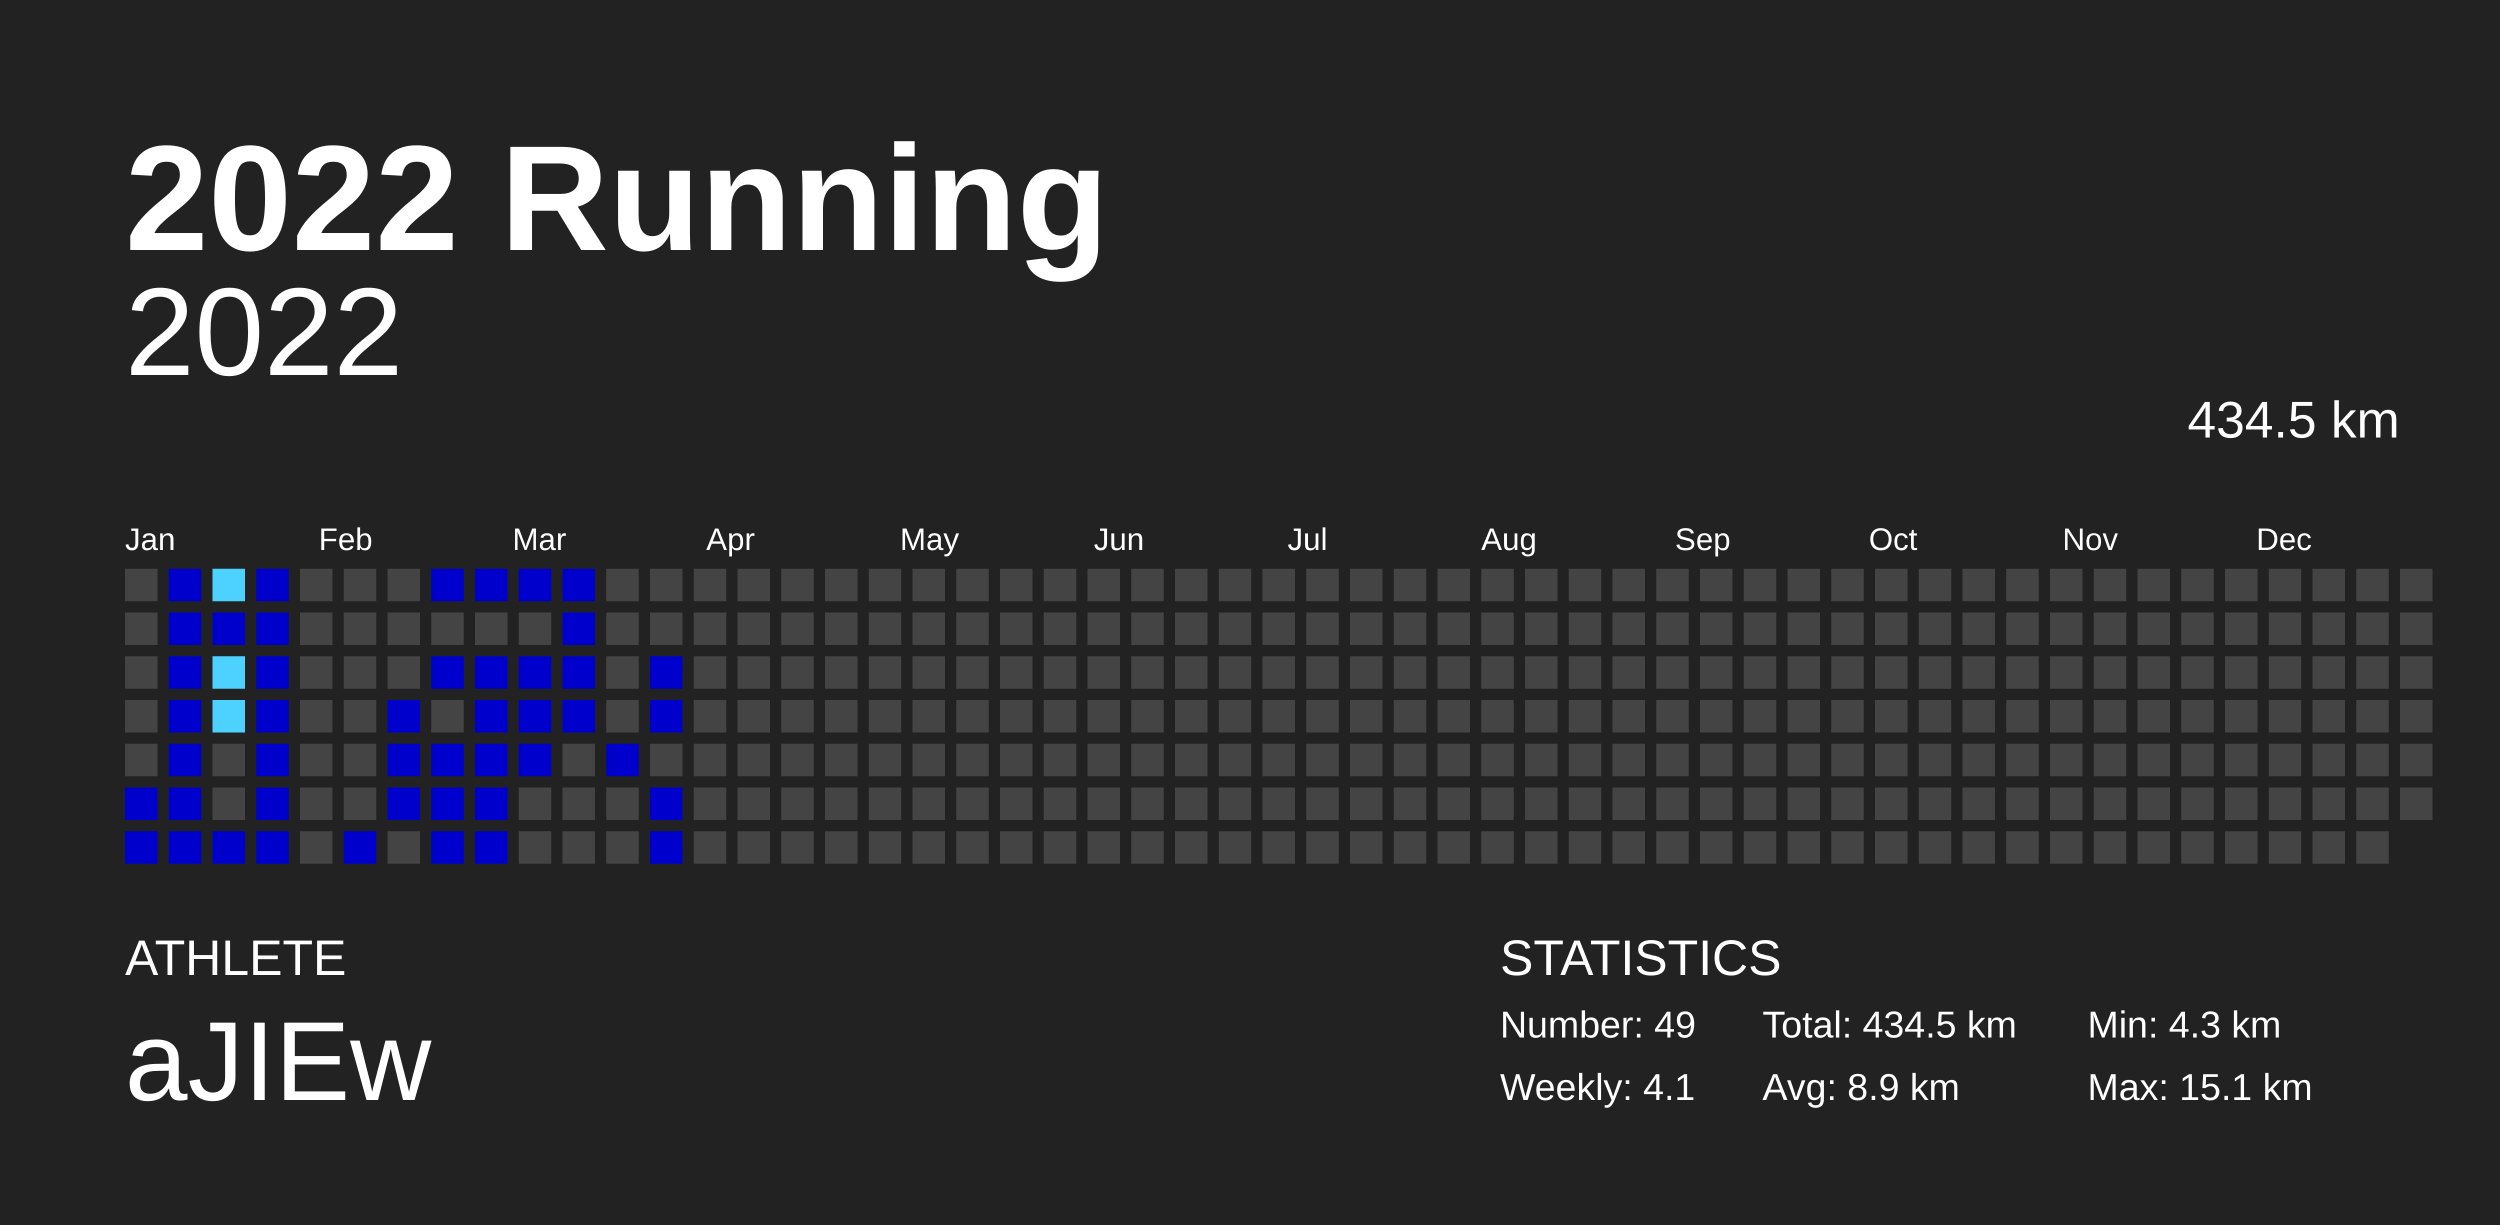
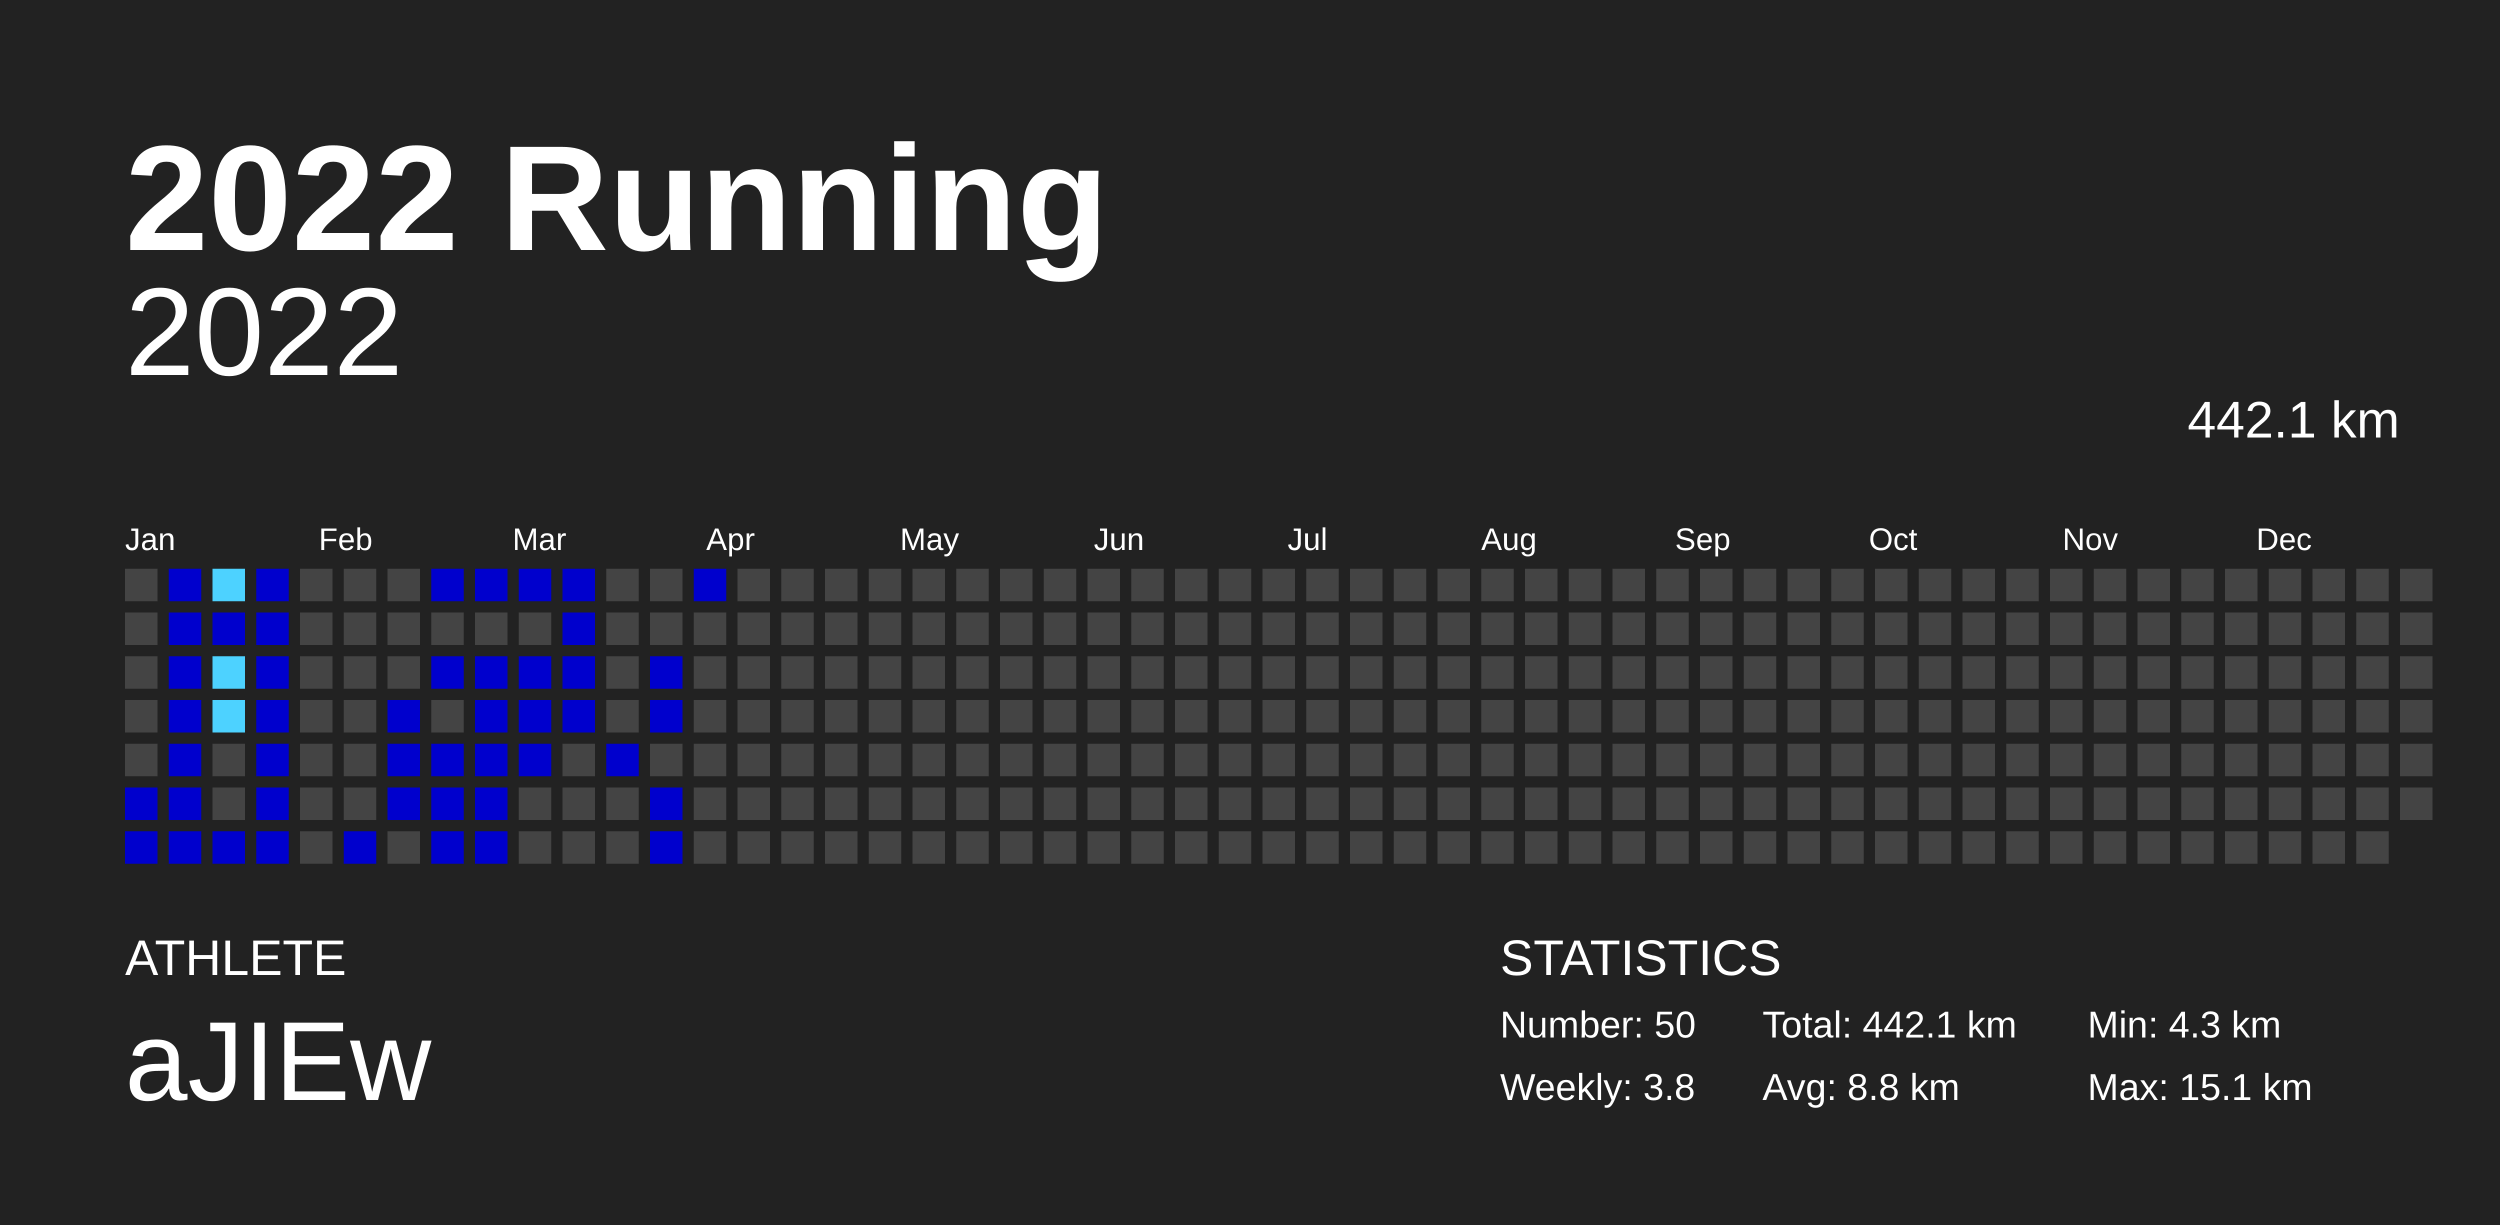
<svg xmlns="http://www.w3.org/2000/svg" baseProfile="full" height="98mm" version="1.1" viewBox="0,0,200,98" width="200mm">
  <defs />
  <rect fill="#222222" height="98" width="200" x="0" y="0" />
  <text fill="#FFFFFF" style="font-size:12px; font-family:Arial; font-weight:bold;" x="10" y="20">2022 Running</text>
  <text fill="#FFFFFF" style="font-size:4px; font-family:Arial" x="10" y="78">ATHLETE</text>
  <text fill="#FFFFFF" style="font-size:9px; font-family:Arial" x="10" y="88">aJIEw</text>
  <text fill="#FFFFFF" style="font-size:4px; font-family:Arial" x="120" y="78">STATISTICS</text>
-   <text fill="#FFFFFF" style="font-size:3px; font-family:Arial" x="120" y="83">Number: 49</text>
-   <text fill="#FFFFFF" style="font-size:3px; font-family:Arial" x="120" y="88">Weekly: 4.1</text>
-   <text fill="#FFFFFF" style="font-size:3px; font-family:Arial" x="141" y="83">Total: 434.5 km</text>
-   <text fill="#FFFFFF" style="font-size:3px; font-family:Arial" x="141" y="88">Avg: 8.9 km</text>
+   <text fill="#FFFFFF" style="font-size:3px; font-family:Arial" x="120" y="83">Number: 50</text>
+   <text fill="#FFFFFF" style="font-size:3px; font-family:Arial" x="120" y="88">Weekly: 3.8</text>
+   <text fill="#FFFFFF" style="font-size:3px; font-family:Arial" x="141" y="83">Total: 442.1 km</text>
+   <text fill="#FFFFFF" style="font-size:3px; font-family:Arial" x="141" y="88">Avg: 8.8 km</text>
  <text fill="#FFFFFF" style="font-size:3px; font-family:Arial" x="167" y="83">Min: 4.3 km</text>
  <text fill="#FFFFFF" style="font-size:3px; font-family:Arial" x="167" y="88">Max: 15.1 km</text>
  <text alignment-baseline="hanging" fill="#FFFFFF" style="font-size:10.0px; font-family:Arial;" x="10" y="30">2022</text>
-   <text alignment-baseline="hanging" fill="#FFFFFF" style="font-size:4.125px; font-family:Arial;" x="175" y="35">434.5 km</text>
+   <text alignment-baseline="hanging" fill="#FFFFFF" style="font-size:4.125px; font-family:Arial;" x="175" y="35">442.1 km</text>
  <text fill="#FFFFFF" style="font-size:2.5px; font-family:Arial" x="10.0" y="44">Jan</text>
  <text fill="#FFFFFF" style="font-size:2.5px; font-family:Arial" x="25.5" y="44">Feb</text>
  <text fill="#FFFFFF" style="font-size:2.5px; font-family:Arial" x="41.0" y="44">Mar</text>
  <text fill="#FFFFFF" style="font-size:2.5px; font-family:Arial" x="56.5" y="44">Apr</text>
  <text fill="#FFFFFF" style="font-size:2.5px; font-family:Arial" x="72.0" y="44">May</text>
  <text fill="#FFFFFF" style="font-size:2.5px; font-family:Arial" x="87.5" y="44">Jun</text>
  <text fill="#FFFFFF" style="font-size:2.5px; font-family:Arial" x="103.0" y="44">Jul</text>
  <text fill="#FFFFFF" style="font-size:2.5px; font-family:Arial" x="118.5" y="44">Aug</text>
  <text fill="#FFFFFF" style="font-size:2.5px; font-family:Arial" x="134.0" y="44">Sep</text>
  <text fill="#FFFFFF" style="font-size:2.5px; font-family:Arial" x="149.5" y="44">Oct</text>
  <text fill="#FFFFFF" style="font-size:2.5px; font-family:Arial" x="165.0" y="44">Nov</text>
  <text fill="#FFFFFF" style="font-size:2.5px; font-family:Arial" x="180.5" y="44">Dec</text>
  <rect fill="#444444" height="2.6" width="2.6" x="10.0" y="45.5" />
  <rect fill="#444444" height="2.6" width="2.6" x="10.0" y="49.0" />
  <rect fill="#444444" height="2.6" width="2.6" x="10.0" y="52.5" />
  <rect fill="#444444" height="2.6" width="2.6" x="10.0" y="56.0" />
  <rect fill="#444444" height="2.6" width="2.6" x="10.0" y="59.5" />
  <rect fill="mediumblue" height="2.6" width="2.6" x="10.0" y="63.0" />
  <rect fill="mediumblue" height="2.6" width="2.6" x="10.0" y="66.5" />
  <rect fill="mediumblue" height="2.6" width="2.6" x="13.5" y="45.5" />
  <rect fill="mediumblue" height="2.6" width="2.6" x="13.5" y="49.0" />
  <rect fill="mediumblue" height="2.6" width="2.6" x="13.5" y="52.5" />
  <rect fill="mediumblue" height="2.6" width="2.6" x="13.5" y="56.0" />
  <rect fill="mediumblue" height="2.6" width="2.6" x="13.5" y="59.5" />
  <rect fill="mediumblue" height="2.6" width="2.6" x="13.5" y="63.0" />
  <rect fill="mediumblue" height="2.6" width="2.6" x="13.5" y="66.5" />
  <rect fill="#4dd2ff" height="2.6" width="2.6" x="17.0" y="45.5" />
  <rect fill="mediumblue" height="2.6" width="2.6" x="17.0" y="49.0" />
  <rect fill="#4dd2ff" height="2.6" width="2.6" x="17.0" y="52.5" />
  <rect fill="#4dd2ff" height="2.6" width="2.6" x="17.0" y="56.0" />
  <rect fill="#444444" height="2.6" width="2.6" x="17.0" y="59.5" />
  <rect fill="#444444" height="2.6" width="2.6" x="17.0" y="63.0" />
  <rect fill="mediumblue" height="2.6" width="2.6" x="17.0" y="66.5" />
  <rect fill="mediumblue" height="2.6" width="2.6" x="20.5" y="45.5" />
  <rect fill="mediumblue" height="2.6" width="2.6" x="20.5" y="49.0" />
  <rect fill="mediumblue" height="2.6" width="2.6" x="20.5" y="52.5" />
  <rect fill="mediumblue" height="2.6" width="2.6" x="20.5" y="56.0" />
  <rect fill="mediumblue" height="2.6" width="2.6" x="20.5" y="59.5" />
  <rect fill="mediumblue" height="2.6" width="2.6" x="20.5" y="63.0" />
  <rect fill="mediumblue" height="2.6" width="2.6" x="20.5" y="66.5" />
  <rect fill="#444444" height="2.6" width="2.6" x="24.0" y="45.5" />
  <rect fill="#444444" height="2.6" width="2.6" x="24.0" y="49.0" />
  <rect fill="#444444" height="2.6" width="2.6" x="24.0" y="52.5" />
  <rect fill="#444444" height="2.6" width="2.6" x="24.0" y="56.0" />
  <rect fill="#444444" height="2.6" width="2.6" x="24.0" y="59.5" />
  <rect fill="#444444" height="2.6" width="2.6" x="24.0" y="63.0" />
  <rect fill="#444444" height="2.6" width="2.6" x="24.0" y="66.5" />
  <rect fill="#444444" height="2.6" width="2.6" x="27.5" y="45.5" />
  <rect fill="#444444" height="2.6" width="2.6" x="27.5" y="49.0" />
  <rect fill="#444444" height="2.6" width="2.6" x="27.5" y="52.5" />
  <rect fill="#444444" height="2.6" width="2.6" x="27.5" y="56.0" />
  <rect fill="#444444" height="2.6" width="2.6" x="27.5" y="59.5" />
  <rect fill="#444444" height="2.6" width="2.6" x="27.5" y="63.0" />
  <rect fill="mediumblue" height="2.6" width="2.6" x="27.5" y="66.5" />
  <rect fill="#444444" height="2.6" width="2.6" x="31.0" y="45.5" />
  <rect fill="#444444" height="2.6" width="2.6" x="31.0" y="49.0" />
  <rect fill="#444444" height="2.6" width="2.6" x="31.0" y="52.5" />
  <rect fill="mediumblue" height="2.6" width="2.6" x="31.0" y="56.0" />
  <rect fill="mediumblue" height="2.6" width="2.6" x="31.0" y="59.5" />
  <rect fill="mediumblue" height="2.6" width="2.6" x="31.0" y="63.0" />
  <rect fill="#444444" height="2.6" width="2.6" x="31.0" y="66.5" />
  <rect fill="mediumblue" height="2.6" width="2.6" x="34.5" y="45.5" />
  <rect fill="#444444" height="2.6" width="2.6" x="34.5" y="49.0" />
  <rect fill="mediumblue" height="2.6" width="2.6" x="34.5" y="52.5" />
  <rect fill="#444444" height="2.6" width="2.6" x="34.5" y="56.0" />
  <rect fill="mediumblue" height="2.6" width="2.6" x="34.5" y="59.5" />
  <rect fill="mediumblue" height="2.6" width="2.6" x="34.5" y="63.0" />
  <rect fill="mediumblue" height="2.6" width="2.6" x="34.5" y="66.5" />
  <rect fill="mediumblue" height="2.6" width="2.6" x="38.0" y="45.5" />
  <rect fill="#444444" height="2.6" width="2.6" x="38.0" y="49.0" />
  <rect fill="mediumblue" height="2.6" width="2.6" x="38.0" y="52.5" />
  <rect fill="mediumblue" height="2.6" width="2.6" x="38.0" y="56.0" />
  <rect fill="mediumblue" height="2.6" width="2.6" x="38.0" y="59.5" />
  <rect fill="mediumblue" height="2.6" width="2.6" x="38.0" y="63.0" />
  <rect fill="mediumblue" height="2.6" width="2.6" x="38.0" y="66.5" />
  <rect fill="mediumblue" height="2.6" width="2.6" x="41.5" y="45.5" />
  <rect fill="#444444" height="2.6" width="2.6" x="41.5" y="49.0" />
  <rect fill="mediumblue" height="2.6" width="2.6" x="41.5" y="52.5" />
  <rect fill="mediumblue" height="2.6" width="2.6" x="41.5" y="56.0" />
  <rect fill="mediumblue" height="2.6" width="2.6" x="41.5" y="59.5" />
  <rect fill="#444444" height="2.6" width="2.6" x="41.5" y="63.0" />
  <rect fill="#444444" height="2.6" width="2.6" x="41.5" y="66.5" />
  <rect fill="mediumblue" height="2.6" width="2.6" x="45.0" y="45.5" />
  <rect fill="mediumblue" height="2.6" width="2.6" x="45.0" y="49.0" />
  <rect fill="mediumblue" height="2.6" width="2.6" x="45.0" y="52.5" />
  <rect fill="mediumblue" height="2.6" width="2.6" x="45.0" y="56.0" />
  <rect fill="#444444" height="2.6" width="2.6" x="45.0" y="59.5" />
  <rect fill="#444444" height="2.6" width="2.6" x="45.0" y="63.0" />
  <rect fill="#444444" height="2.6" width="2.6" x="45.0" y="66.5" />
  <rect fill="#444444" height="2.6" width="2.6" x="48.5" y="45.5" />
  <rect fill="#444444" height="2.6" width="2.6" x="48.5" y="49.0" />
  <rect fill="#444444" height="2.6" width="2.6" x="48.5" y="52.5" />
  <rect fill="#444444" height="2.6" width="2.6" x="48.5" y="56.0" />
  <rect fill="mediumblue" height="2.6" width="2.6" x="48.5" y="59.5" />
  <rect fill="#444444" height="2.6" width="2.6" x="48.5" y="63.0" />
  <rect fill="#444444" height="2.6" width="2.6" x="48.5" y="66.5" />
  <rect fill="#444444" height="2.6" width="2.6" x="52.0" y="45.5" />
  <rect fill="#444444" height="2.6" width="2.6" x="52.0" y="49.0" />
  <rect fill="mediumblue" height="2.6" width="2.6" x="52.0" y="52.5" />
  <rect fill="mediumblue" height="2.6" width="2.6" x="52.0" y="56.0" />
  <rect fill="#444444" height="2.6" width="2.6" x="52.0" y="59.5" />
  <rect fill="mediumblue" height="2.6" width="2.6" x="52.0" y="63.0" />
  <rect fill="mediumblue" height="2.6" width="2.6" x="52.0" y="66.5" />
-   <rect fill="#444444" height="2.6" width="2.6" x="55.5" y="45.5" />
+   <rect fill="mediumblue" height="2.6" width="2.6" x="55.5" y="45.5" />
  <rect fill="#444444" height="2.6" width="2.6" x="55.5" y="49.0" />
  <rect fill="#444444" height="2.6" width="2.6" x="55.5" y="52.5" />
  <rect fill="#444444" height="2.6" width="2.6" x="55.5" y="56.0" />
  <rect fill="#444444" height="2.6" width="2.6" x="55.5" y="59.5" />
  <rect fill="#444444" height="2.6" width="2.6" x="55.5" y="63.0" />
  <rect fill="#444444" height="2.6" width="2.6" x="55.5" y="66.5" />
  <rect fill="#444444" height="2.6" width="2.6" x="59.0" y="45.5" />
  <rect fill="#444444" height="2.6" width="2.6" x="59.0" y="49.0" />
  <rect fill="#444444" height="2.6" width="2.6" x="59.0" y="52.5" />
  <rect fill="#444444" height="2.6" width="2.6" x="59.0" y="56.0" />
  <rect fill="#444444" height="2.6" width="2.6" x="59.0" y="59.5" />
  <rect fill="#444444" height="2.6" width="2.6" x="59.0" y="63.0" />
  <rect fill="#444444" height="2.6" width="2.6" x="59.0" y="66.5" />
  <rect fill="#444444" height="2.6" width="2.6" x="62.5" y="45.5" />
  <rect fill="#444444" height="2.6" width="2.6" x="62.5" y="49.0" />
  <rect fill="#444444" height="2.6" width="2.6" x="62.5" y="52.5" />
  <rect fill="#444444" height="2.6" width="2.6" x="62.5" y="56.0" />
  <rect fill="#444444" height="2.6" width="2.6" x="62.5" y="59.5" />
  <rect fill="#444444" height="2.6" width="2.6" x="62.5" y="63.0" />
  <rect fill="#444444" height="2.6" width="2.6" x="62.5" y="66.5" />
  <rect fill="#444444" height="2.6" width="2.6" x="66.0" y="45.5" />
  <rect fill="#444444" height="2.6" width="2.6" x="66.0" y="49.0" />
  <rect fill="#444444" height="2.6" width="2.6" x="66.0" y="52.5" />
  <rect fill="#444444" height="2.6" width="2.6" x="66.0" y="56.0" />
  <rect fill="#444444" height="2.6" width="2.6" x="66.0" y="59.5" />
  <rect fill="#444444" height="2.6" width="2.6" x="66.0" y="63.0" />
  <rect fill="#444444" height="2.6" width="2.6" x="66.0" y="66.5" />
  <rect fill="#444444" height="2.6" width="2.6" x="69.5" y="45.5" />
  <rect fill="#444444" height="2.6" width="2.6" x="69.5" y="49.0" />
  <rect fill="#444444" height="2.6" width="2.6" x="69.5" y="52.5" />
  <rect fill="#444444" height="2.6" width="2.6" x="69.5" y="56.0" />
  <rect fill="#444444" height="2.6" width="2.6" x="69.5" y="59.5" />
  <rect fill="#444444" height="2.6" width="2.6" x="69.5" y="63.0" />
  <rect fill="#444444" height="2.6" width="2.6" x="69.5" y="66.5" />
  <rect fill="#444444" height="2.6" width="2.6" x="73.0" y="45.5" />
  <rect fill="#444444" height="2.6" width="2.6" x="73.0" y="49.0" />
  <rect fill="#444444" height="2.6" width="2.6" x="73.0" y="52.5" />
  <rect fill="#444444" height="2.6" width="2.6" x="73.0" y="56.0" />
  <rect fill="#444444" height="2.6" width="2.6" x="73.0" y="59.5" />
  <rect fill="#444444" height="2.6" width="2.6" x="73.0" y="63.0" />
  <rect fill="#444444" height="2.6" width="2.6" x="73.0" y="66.5" />
  <rect fill="#444444" height="2.6" width="2.6" x="76.5" y="45.5" />
  <rect fill="#444444" height="2.6" width="2.6" x="76.5" y="49.0" />
  <rect fill="#444444" height="2.6" width="2.6" x="76.5" y="52.5" />
  <rect fill="#444444" height="2.6" width="2.6" x="76.5" y="56.0" />
  <rect fill="#444444" height="2.6" width="2.6" x="76.5" y="59.5" />
  <rect fill="#444444" height="2.6" width="2.6" x="76.5" y="63.0" />
  <rect fill="#444444" height="2.6" width="2.6" x="76.5" y="66.5" />
  <rect fill="#444444" height="2.6" width="2.6" x="80.0" y="45.5" />
  <rect fill="#444444" height="2.6" width="2.6" x="80.0" y="49.0" />
  <rect fill="#444444" height="2.6" width="2.6" x="80.0" y="52.5" />
  <rect fill="#444444" height="2.6" width="2.6" x="80.0" y="56.0" />
  <rect fill="#444444" height="2.6" width="2.6" x="80.0" y="59.5" />
  <rect fill="#444444" height="2.6" width="2.6" x="80.0" y="63.0" />
  <rect fill="#444444" height="2.6" width="2.6" x="80.0" y="66.5" />
  <rect fill="#444444" height="2.6" width="2.6" x="83.5" y="45.5" />
  <rect fill="#444444" height="2.6" width="2.6" x="83.5" y="49.0" />
  <rect fill="#444444" height="2.6" width="2.6" x="83.5" y="52.5" />
  <rect fill="#444444" height="2.6" width="2.6" x="83.5" y="56.0" />
  <rect fill="#444444" height="2.6" width="2.6" x="83.5" y="59.5" />
  <rect fill="#444444" height="2.6" width="2.6" x="83.5" y="63.0" />
  <rect fill="#444444" height="2.6" width="2.6" x="83.5" y="66.5" />
  <rect fill="#444444" height="2.6" width="2.6" x="87.0" y="45.5" />
  <rect fill="#444444" height="2.6" width="2.6" x="87.0" y="49.0" />
  <rect fill="#444444" height="2.6" width="2.6" x="87.0" y="52.5" />
  <rect fill="#444444" height="2.6" width="2.6" x="87.0" y="56.0" />
  <rect fill="#444444" height="2.6" width="2.6" x="87.0" y="59.5" />
  <rect fill="#444444" height="2.6" width="2.6" x="87.0" y="63.0" />
  <rect fill="#444444" height="2.6" width="2.6" x="87.0" y="66.5" />
  <rect fill="#444444" height="2.6" width="2.6" x="90.5" y="45.5" />
  <rect fill="#444444" height="2.6" width="2.6" x="90.5" y="49.0" />
  <rect fill="#444444" height="2.6" width="2.6" x="90.5" y="52.5" />
  <rect fill="#444444" height="2.6" width="2.6" x="90.5" y="56.0" />
  <rect fill="#444444" height="2.6" width="2.6" x="90.5" y="59.5" />
  <rect fill="#444444" height="2.6" width="2.6" x="90.5" y="63.0" />
  <rect fill="#444444" height="2.6" width="2.6" x="90.5" y="66.5" />
  <rect fill="#444444" height="2.6" width="2.6" x="94.0" y="45.5" />
  <rect fill="#444444" height="2.6" width="2.6" x="94.0" y="49.0" />
  <rect fill="#444444" height="2.6" width="2.6" x="94.0" y="52.5" />
  <rect fill="#444444" height="2.6" width="2.6" x="94.0" y="56.0" />
  <rect fill="#444444" height="2.6" width="2.6" x="94.0" y="59.5" />
  <rect fill="#444444" height="2.6" width="2.6" x="94.0" y="63.0" />
  <rect fill="#444444" height="2.6" width="2.6" x="94.0" y="66.5" />
  <rect fill="#444444" height="2.6" width="2.6" x="97.5" y="45.5" />
  <rect fill="#444444" height="2.6" width="2.6" x="97.5" y="49.0" />
  <rect fill="#444444" height="2.6" width="2.6" x="97.5" y="52.5" />
  <rect fill="#444444" height="2.6" width="2.6" x="97.5" y="56.0" />
  <rect fill="#444444" height="2.6" width="2.6" x="97.5" y="59.5" />
  <rect fill="#444444" height="2.6" width="2.6" x="97.5" y="63.0" />
  <rect fill="#444444" height="2.6" width="2.6" x="97.5" y="66.5" />
  <rect fill="#444444" height="2.6" width="2.6" x="101.0" y="45.5" />
  <rect fill="#444444" height="2.6" width="2.6" x="101.0" y="49.0" />
  <rect fill="#444444" height="2.6" width="2.6" x="101.0" y="52.5" />
  <rect fill="#444444" height="2.6" width="2.6" x="101.0" y="56.0" />
  <rect fill="#444444" height="2.6" width="2.6" x="101.0" y="59.5" />
  <rect fill="#444444" height="2.6" width="2.6" x="101.0" y="63.0" />
  <rect fill="#444444" height="2.6" width="2.6" x="101.0" y="66.5" />
  <rect fill="#444444" height="2.6" width="2.6" x="104.5" y="45.5" />
  <rect fill="#444444" height="2.6" width="2.6" x="104.5" y="49.0" />
  <rect fill="#444444" height="2.6" width="2.6" x="104.5" y="52.5" />
  <rect fill="#444444" height="2.6" width="2.6" x="104.5" y="56.0" />
  <rect fill="#444444" height="2.6" width="2.6" x="104.5" y="59.5" />
  <rect fill="#444444" height="2.6" width="2.6" x="104.5" y="63.0" />
  <rect fill="#444444" height="2.6" width="2.6" x="104.5" y="66.5" />
  <rect fill="#444444" height="2.6" width="2.6" x="108.0" y="45.5" />
  <rect fill="#444444" height="2.6" width="2.6" x="108.0" y="49.0" />
  <rect fill="#444444" height="2.6" width="2.6" x="108.0" y="52.5" />
  <rect fill="#444444" height="2.6" width="2.6" x="108.0" y="56.0" />
  <rect fill="#444444" height="2.6" width="2.6" x="108.0" y="59.5" />
  <rect fill="#444444" height="2.6" width="2.6" x="108.0" y="63.0" />
  <rect fill="#444444" height="2.6" width="2.6" x="108.0" y="66.5" />
  <rect fill="#444444" height="2.6" width="2.6" x="111.5" y="45.5" />
  <rect fill="#444444" height="2.6" width="2.6" x="111.5" y="49.0" />
  <rect fill="#444444" height="2.6" width="2.6" x="111.5" y="52.5" />
  <rect fill="#444444" height="2.6" width="2.6" x="111.5" y="56.0" />
  <rect fill="#444444" height="2.6" width="2.6" x="111.5" y="59.5" />
  <rect fill="#444444" height="2.6" width="2.6" x="111.5" y="63.0" />
  <rect fill="#444444" height="2.6" width="2.6" x="111.5" y="66.5" />
  <rect fill="#444444" height="2.6" width="2.6" x="115.0" y="45.5" />
  <rect fill="#444444" height="2.6" width="2.6" x="115.0" y="49.0" />
  <rect fill="#444444" height="2.6" width="2.6" x="115.0" y="52.5" />
  <rect fill="#444444" height="2.6" width="2.6" x="115.0" y="56.0" />
  <rect fill="#444444" height="2.6" width="2.6" x="115.0" y="59.5" />
  <rect fill="#444444" height="2.6" width="2.6" x="115.0" y="63.0" />
  <rect fill="#444444" height="2.6" width="2.6" x="115.0" y="66.5" />
  <rect fill="#444444" height="2.6" width="2.6" x="118.5" y="45.5" />
  <rect fill="#444444" height="2.6" width="2.6" x="118.5" y="49.0" />
  <rect fill="#444444" height="2.6" width="2.6" x="118.5" y="52.5" />
  <rect fill="#444444" height="2.6" width="2.6" x="118.5" y="56.0" />
  <rect fill="#444444" height="2.6" width="2.6" x="118.5" y="59.5" />
  <rect fill="#444444" height="2.6" width="2.6" x="118.5" y="63.0" />
  <rect fill="#444444" height="2.6" width="2.6" x="118.5" y="66.5" />
  <rect fill="#444444" height="2.6" width="2.6" x="122.0" y="45.5" />
  <rect fill="#444444" height="2.6" width="2.6" x="122.0" y="49.0" />
  <rect fill="#444444" height="2.6" width="2.6" x="122.0" y="52.5" />
  <rect fill="#444444" height="2.6" width="2.6" x="122.0" y="56.0" />
  <rect fill="#444444" height="2.6" width="2.6" x="122.0" y="59.5" />
  <rect fill="#444444" height="2.6" width="2.6" x="122.0" y="63.0" />
  <rect fill="#444444" height="2.6" width="2.6" x="122.0" y="66.5" />
  <rect fill="#444444" height="2.6" width="2.6" x="125.5" y="45.5" />
  <rect fill="#444444" height="2.6" width="2.6" x="125.5" y="49.0" />
  <rect fill="#444444" height="2.6" width="2.6" x="125.5" y="52.5" />
  <rect fill="#444444" height="2.6" width="2.6" x="125.5" y="56.0" />
  <rect fill="#444444" height="2.6" width="2.6" x="125.5" y="59.5" />
  <rect fill="#444444" height="2.6" width="2.6" x="125.5" y="63.0" />
  <rect fill="#444444" height="2.6" width="2.6" x="125.5" y="66.5" />
  <rect fill="#444444" height="2.6" width="2.6" x="129.0" y="45.5" />
  <rect fill="#444444" height="2.6" width="2.6" x="129.0" y="49.0" />
  <rect fill="#444444" height="2.6" width="2.6" x="129.0" y="52.5" />
  <rect fill="#444444" height="2.6" width="2.6" x="129.0" y="56.0" />
  <rect fill="#444444" height="2.6" width="2.6" x="129.0" y="59.5" />
  <rect fill="#444444" height="2.6" width="2.6" x="129.0" y="63.0" />
  <rect fill="#444444" height="2.6" width="2.6" x="129.0" y="66.5" />
  <rect fill="#444444" height="2.6" width="2.6" x="132.5" y="45.5" />
  <rect fill="#444444" height="2.6" width="2.6" x="132.5" y="49.0" />
  <rect fill="#444444" height="2.6" width="2.6" x="132.5" y="52.5" />
  <rect fill="#444444" height="2.6" width="2.6" x="132.5" y="56.0" />
  <rect fill="#444444" height="2.6" width="2.6" x="132.5" y="59.5" />
  <rect fill="#444444" height="2.6" width="2.6" x="132.5" y="63.0" />
  <rect fill="#444444" height="2.6" width="2.6" x="132.5" y="66.5" />
  <rect fill="#444444" height="2.6" width="2.6" x="136.0" y="45.5" />
  <rect fill="#444444" height="2.6" width="2.6" x="136.0" y="49.0" />
  <rect fill="#444444" height="2.6" width="2.6" x="136.0" y="52.5" />
  <rect fill="#444444" height="2.6" width="2.6" x="136.0" y="56.0" />
  <rect fill="#444444" height="2.6" width="2.6" x="136.0" y="59.5" />
  <rect fill="#444444" height="2.6" width="2.6" x="136.0" y="63.0" />
  <rect fill="#444444" height="2.6" width="2.6" x="136.0" y="66.5" />
  <rect fill="#444444" height="2.6" width="2.6" x="139.5" y="45.5" />
  <rect fill="#444444" height="2.6" width="2.6" x="139.5" y="49.0" />
  <rect fill="#444444" height="2.6" width="2.6" x="139.5" y="52.5" />
  <rect fill="#444444" height="2.6" width="2.6" x="139.5" y="56.0" />
  <rect fill="#444444" height="2.6" width="2.6" x="139.5" y="59.5" />
  <rect fill="#444444" height="2.6" width="2.6" x="139.5" y="63.0" />
  <rect fill="#444444" height="2.6" width="2.6" x="139.5" y="66.5" />
  <rect fill="#444444" height="2.6" width="2.6" x="143.0" y="45.5" />
  <rect fill="#444444" height="2.6" width="2.6" x="143.0" y="49.0" />
  <rect fill="#444444" height="2.6" width="2.6" x="143.0" y="52.5" />
  <rect fill="#444444" height="2.6" width="2.6" x="143.0" y="56.0" />
  <rect fill="#444444" height="2.6" width="2.6" x="143.0" y="59.5" />
  <rect fill="#444444" height="2.6" width="2.6" x="143.0" y="63.0" />
  <rect fill="#444444" height="2.6" width="2.6" x="143.0" y="66.5" />
  <rect fill="#444444" height="2.6" width="2.6" x="146.5" y="45.5" />
  <rect fill="#444444" height="2.6" width="2.6" x="146.5" y="49.0" />
  <rect fill="#444444" height="2.6" width="2.6" x="146.5" y="52.5" />
  <rect fill="#444444" height="2.6" width="2.6" x="146.5" y="56.0" />
  <rect fill="#444444" height="2.6" width="2.6" x="146.5" y="59.5" />
  <rect fill="#444444" height="2.6" width="2.6" x="146.5" y="63.0" />
  <rect fill="#444444" height="2.6" width="2.6" x="146.5" y="66.5" />
  <rect fill="#444444" height="2.6" width="2.6" x="150.0" y="45.5" />
  <rect fill="#444444" height="2.6" width="2.6" x="150.0" y="49.0" />
  <rect fill="#444444" height="2.6" width="2.6" x="150.0" y="52.5" />
  <rect fill="#444444" height="2.6" width="2.6" x="150.0" y="56.0" />
  <rect fill="#444444" height="2.6" width="2.6" x="150.0" y="59.5" />
  <rect fill="#444444" height="2.6" width="2.6" x="150.0" y="63.0" />
  <rect fill="#444444" height="2.6" width="2.6" x="150.0" y="66.5" />
  <rect fill="#444444" height="2.6" width="2.6" x="153.5" y="45.5" />
  <rect fill="#444444" height="2.6" width="2.6" x="153.5" y="49.0" />
  <rect fill="#444444" height="2.6" width="2.6" x="153.5" y="52.5" />
  <rect fill="#444444" height="2.6" width="2.6" x="153.5" y="56.0" />
  <rect fill="#444444" height="2.6" width="2.6" x="153.5" y="59.5" />
  <rect fill="#444444" height="2.6" width="2.6" x="153.5" y="63.0" />
  <rect fill="#444444" height="2.6" width="2.6" x="153.5" y="66.5" />
  <rect fill="#444444" height="2.6" width="2.6" x="157.0" y="45.5" />
  <rect fill="#444444" height="2.6" width="2.6" x="157.0" y="49.0" />
  <rect fill="#444444" height="2.6" width="2.6" x="157.0" y="52.5" />
  <rect fill="#444444" height="2.6" width="2.6" x="157.0" y="56.0" />
  <rect fill="#444444" height="2.6" width="2.6" x="157.0" y="59.5" />
  <rect fill="#444444" height="2.6" width="2.6" x="157.0" y="63.0" />
  <rect fill="#444444" height="2.6" width="2.6" x="157.0" y="66.5" />
  <rect fill="#444444" height="2.6" width="2.6" x="160.5" y="45.5" />
  <rect fill="#444444" height="2.6" width="2.6" x="160.5" y="49.0" />
  <rect fill="#444444" height="2.6" width="2.6" x="160.5" y="52.5" />
  <rect fill="#444444" height="2.6" width="2.6" x="160.5" y="56.0" />
  <rect fill="#444444" height="2.6" width="2.6" x="160.5" y="59.5" />
  <rect fill="#444444" height="2.6" width="2.6" x="160.5" y="63.0" />
  <rect fill="#444444" height="2.6" width="2.6" x="160.5" y="66.5" />
  <rect fill="#444444" height="2.6" width="2.6" x="164.0" y="45.5" />
  <rect fill="#444444" height="2.6" width="2.6" x="164.0" y="49.0" />
  <rect fill="#444444" height="2.6" width="2.6" x="164.0" y="52.5" />
  <rect fill="#444444" height="2.6" width="2.6" x="164.0" y="56.0" />
  <rect fill="#444444" height="2.6" width="2.6" x="164.0" y="59.5" />
  <rect fill="#444444" height="2.6" width="2.6" x="164.0" y="63.0" />
  <rect fill="#444444" height="2.6" width="2.6" x="164.0" y="66.5" />
  <rect fill="#444444" height="2.6" width="2.6" x="167.5" y="45.5" />
  <rect fill="#444444" height="2.6" width="2.6" x="167.5" y="49.0" />
  <rect fill="#444444" height="2.6" width="2.6" x="167.5" y="52.5" />
  <rect fill="#444444" height="2.6" width="2.6" x="167.5" y="56.0" />
  <rect fill="#444444" height="2.6" width="2.6" x="167.5" y="59.5" />
  <rect fill="#444444" height="2.6" width="2.6" x="167.5" y="63.0" />
  <rect fill="#444444" height="2.6" width="2.6" x="167.5" y="66.5" />
  <rect fill="#444444" height="2.6" width="2.6" x="171.0" y="45.5" />
  <rect fill="#444444" height="2.6" width="2.6" x="171.0" y="49.0" />
  <rect fill="#444444" height="2.6" width="2.6" x="171.0" y="52.5" />
  <rect fill="#444444" height="2.6" width="2.6" x="171.0" y="56.0" />
  <rect fill="#444444" height="2.6" width="2.6" x="171.0" y="59.5" />
  <rect fill="#444444" height="2.6" width="2.6" x="171.0" y="63.0" />
  <rect fill="#444444" height="2.6" width="2.6" x="171.0" y="66.5" />
  <rect fill="#444444" height="2.6" width="2.6" x="174.5" y="45.5" />
  <rect fill="#444444" height="2.6" width="2.6" x="174.5" y="49.0" />
  <rect fill="#444444" height="2.6" width="2.6" x="174.5" y="52.5" />
  <rect fill="#444444" height="2.6" width="2.6" x="174.5" y="56.0" />
  <rect fill="#444444" height="2.6" width="2.6" x="174.5" y="59.5" />
  <rect fill="#444444" height="2.6" width="2.6" x="174.5" y="63.0" />
  <rect fill="#444444" height="2.6" width="2.6" x="174.5" y="66.5" />
  <rect fill="#444444" height="2.6" width="2.6" x="178.0" y="45.5" />
  <rect fill="#444444" height="2.6" width="2.6" x="178.0" y="49.0" />
  <rect fill="#444444" height="2.6" width="2.6" x="178.0" y="52.5" />
  <rect fill="#444444" height="2.6" width="2.6" x="178.0" y="56.0" />
  <rect fill="#444444" height="2.6" width="2.6" x="178.0" y="59.5" />
  <rect fill="#444444" height="2.6" width="2.6" x="178.0" y="63.0" />
  <rect fill="#444444" height="2.6" width="2.6" x="178.0" y="66.5" />
  <rect fill="#444444" height="2.6" width="2.6" x="181.5" y="45.5" />
  <rect fill="#444444" height="2.6" width="2.6" x="181.5" y="49.0" />
  <rect fill="#444444" height="2.6" width="2.6" x="181.5" y="52.5" />
  <rect fill="#444444" height="2.6" width="2.6" x="181.5" y="56.0" />
  <rect fill="#444444" height="2.6" width="2.6" x="181.5" y="59.5" />
  <rect fill="#444444" height="2.6" width="2.6" x="181.5" y="63.0" />
  <rect fill="#444444" height="2.6" width="2.6" x="181.5" y="66.5" />
  <rect fill="#444444" height="2.6" width="2.6" x="185.0" y="45.5" />
  <rect fill="#444444" height="2.6" width="2.6" x="185.0" y="49.0" />
  <rect fill="#444444" height="2.6" width="2.6" x="185.0" y="52.5" />
  <rect fill="#444444" height="2.6" width="2.6" x="185.0" y="56.0" />
  <rect fill="#444444" height="2.6" width="2.6" x="185.0" y="59.5" />
  <rect fill="#444444" height="2.6" width="2.6" x="185.0" y="63.0" />
  <rect fill="#444444" height="2.6" width="2.6" x="185.0" y="66.5" />
  <rect fill="#444444" height="2.6" width="2.6" x="188.5" y="45.5" />
  <rect fill="#444444" height="2.6" width="2.6" x="188.5" y="49.0" />
  <rect fill="#444444" height="2.6" width="2.6" x="188.5" y="52.5" />
  <rect fill="#444444" height="2.6" width="2.6" x="188.5" y="56.0" />
  <rect fill="#444444" height="2.6" width="2.6" x="188.5" y="59.5" />
  <rect fill="#444444" height="2.6" width="2.6" x="188.5" y="63.0" />
  <rect fill="#444444" height="2.6" width="2.6" x="188.5" y="66.5" />
  <rect fill="#444444" height="2.6" width="2.6" x="192.0" y="45.5" />
  <rect fill="#444444" height="2.6" width="2.6" x="192.0" y="49.0" />
  <rect fill="#444444" height="2.6" width="2.6" x="192.0" y="52.5" />
  <rect fill="#444444" height="2.6" width="2.6" x="192.0" y="56.0" />
  <rect fill="#444444" height="2.6" width="2.6" x="192.0" y="59.5" />
  <rect fill="#444444" height="2.6" width="2.6" x="192.0" y="63.0" />
</svg>
